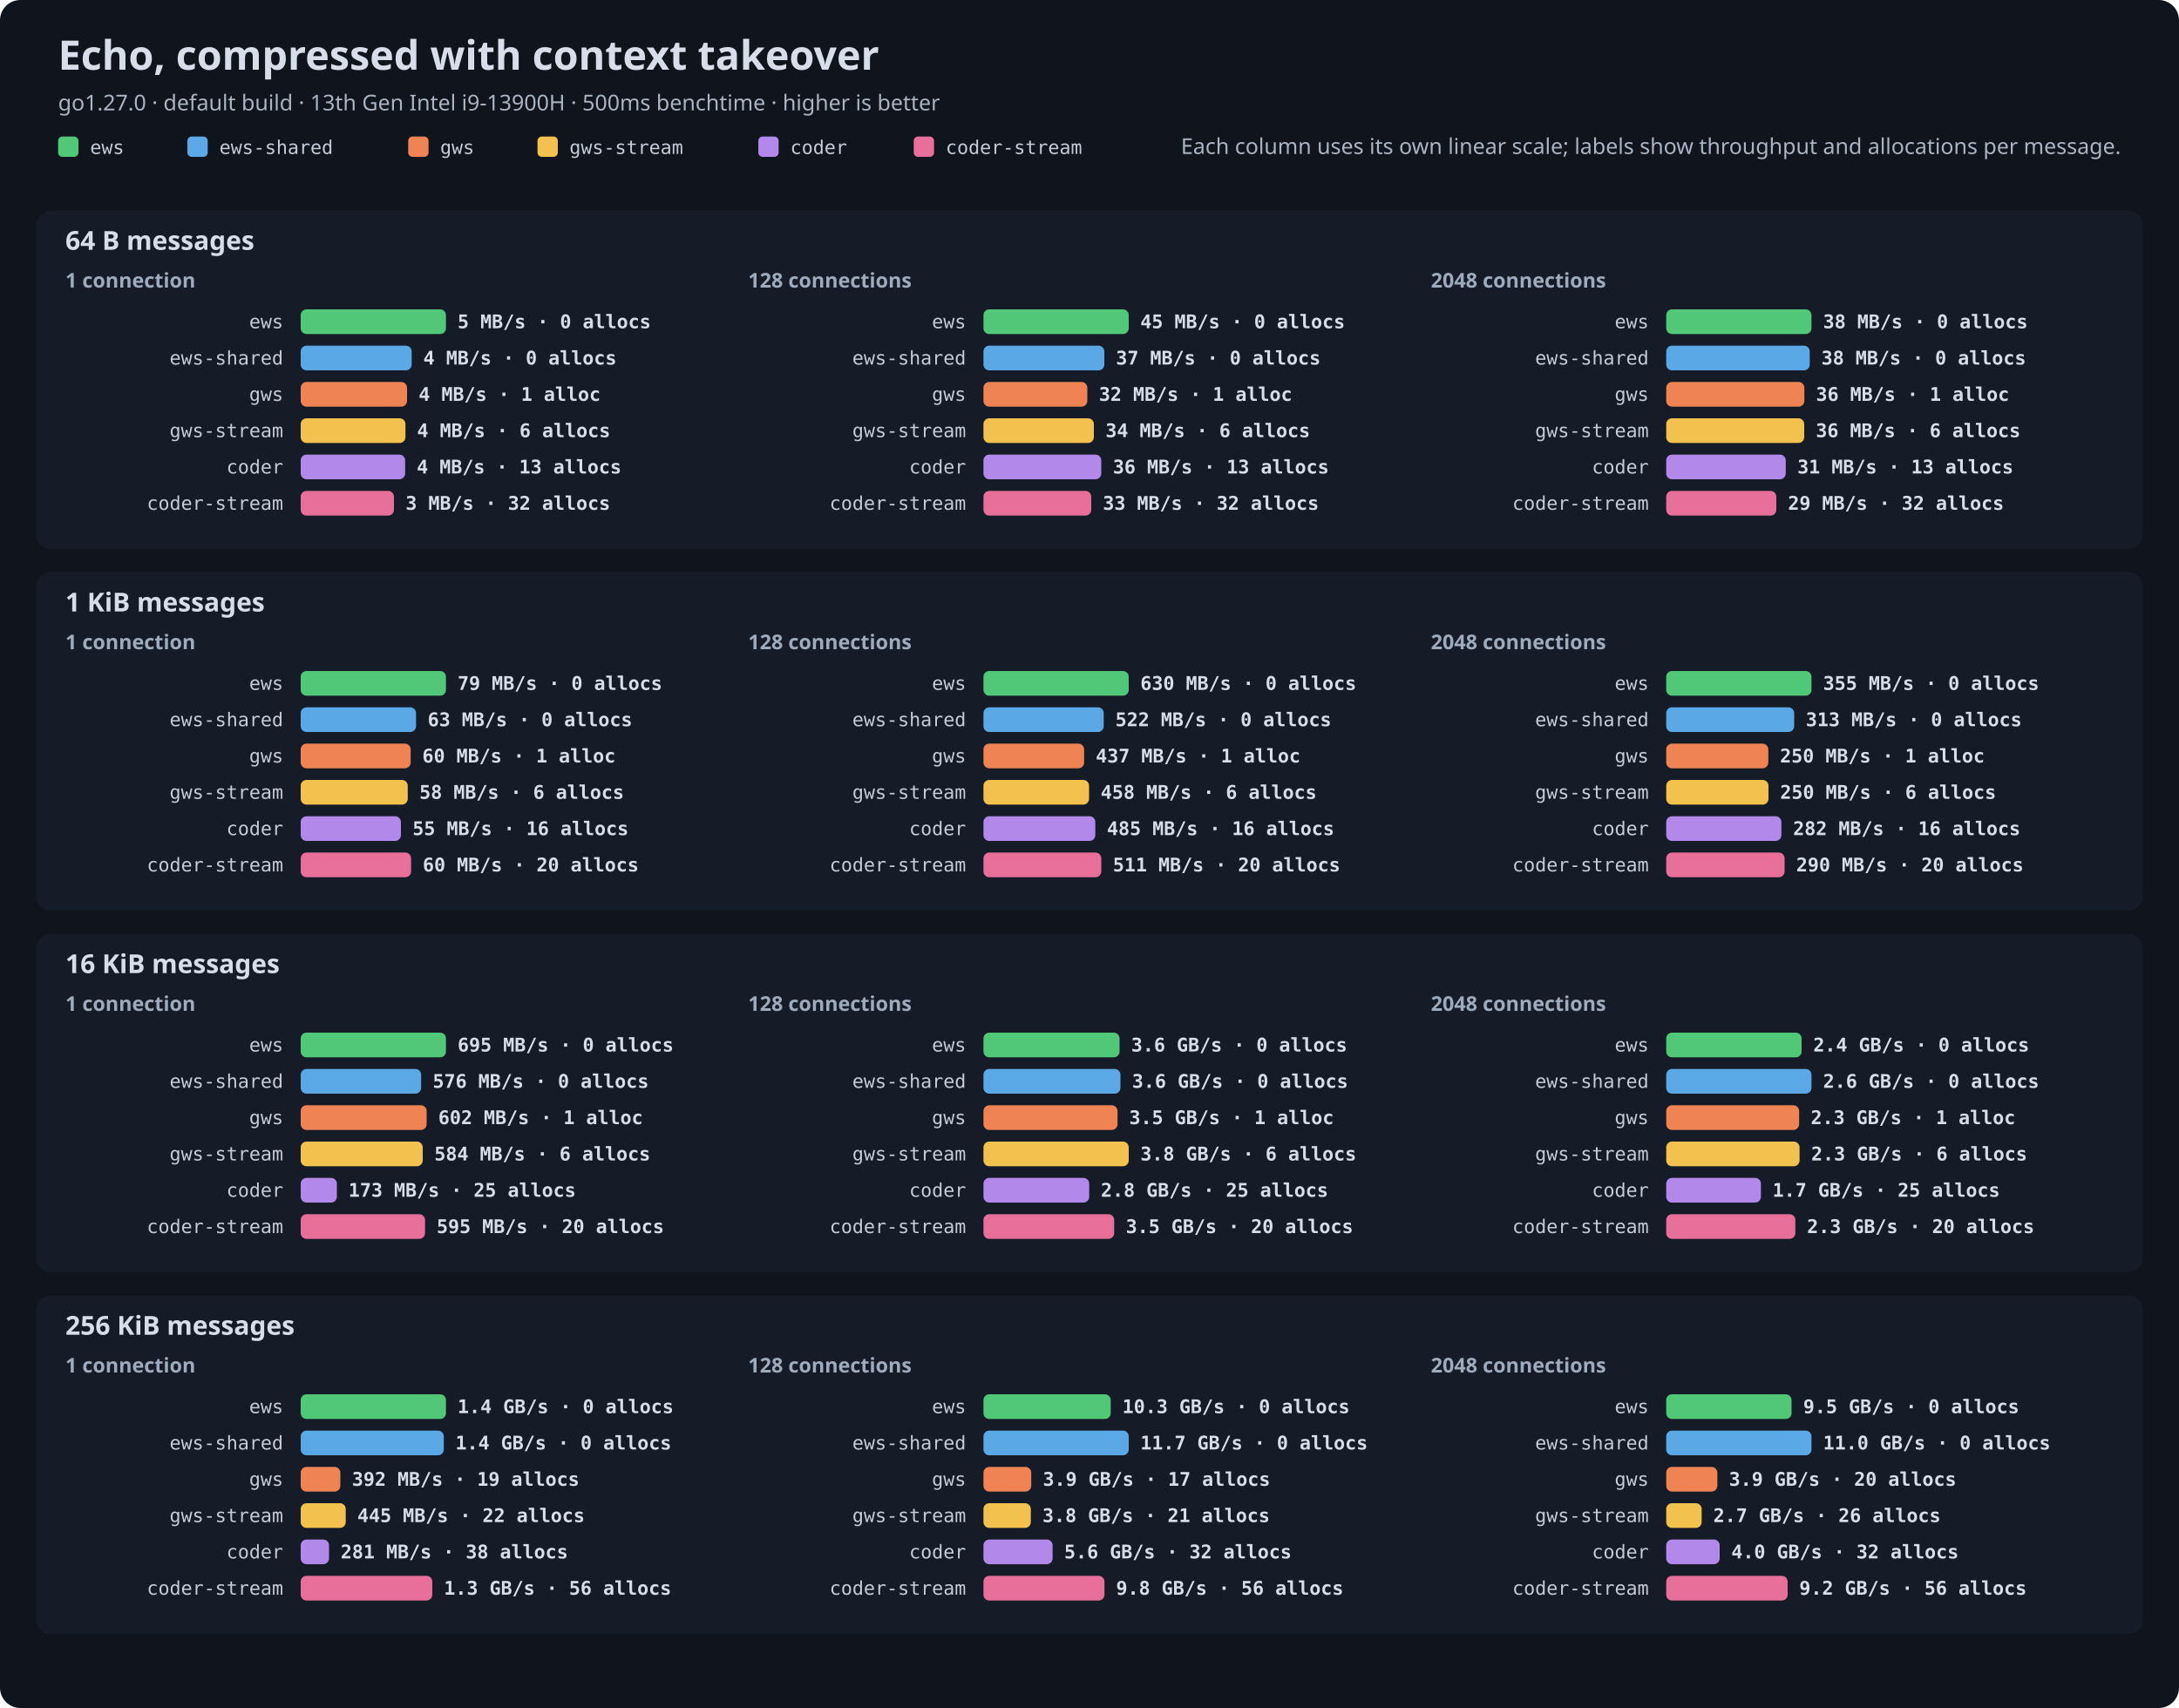
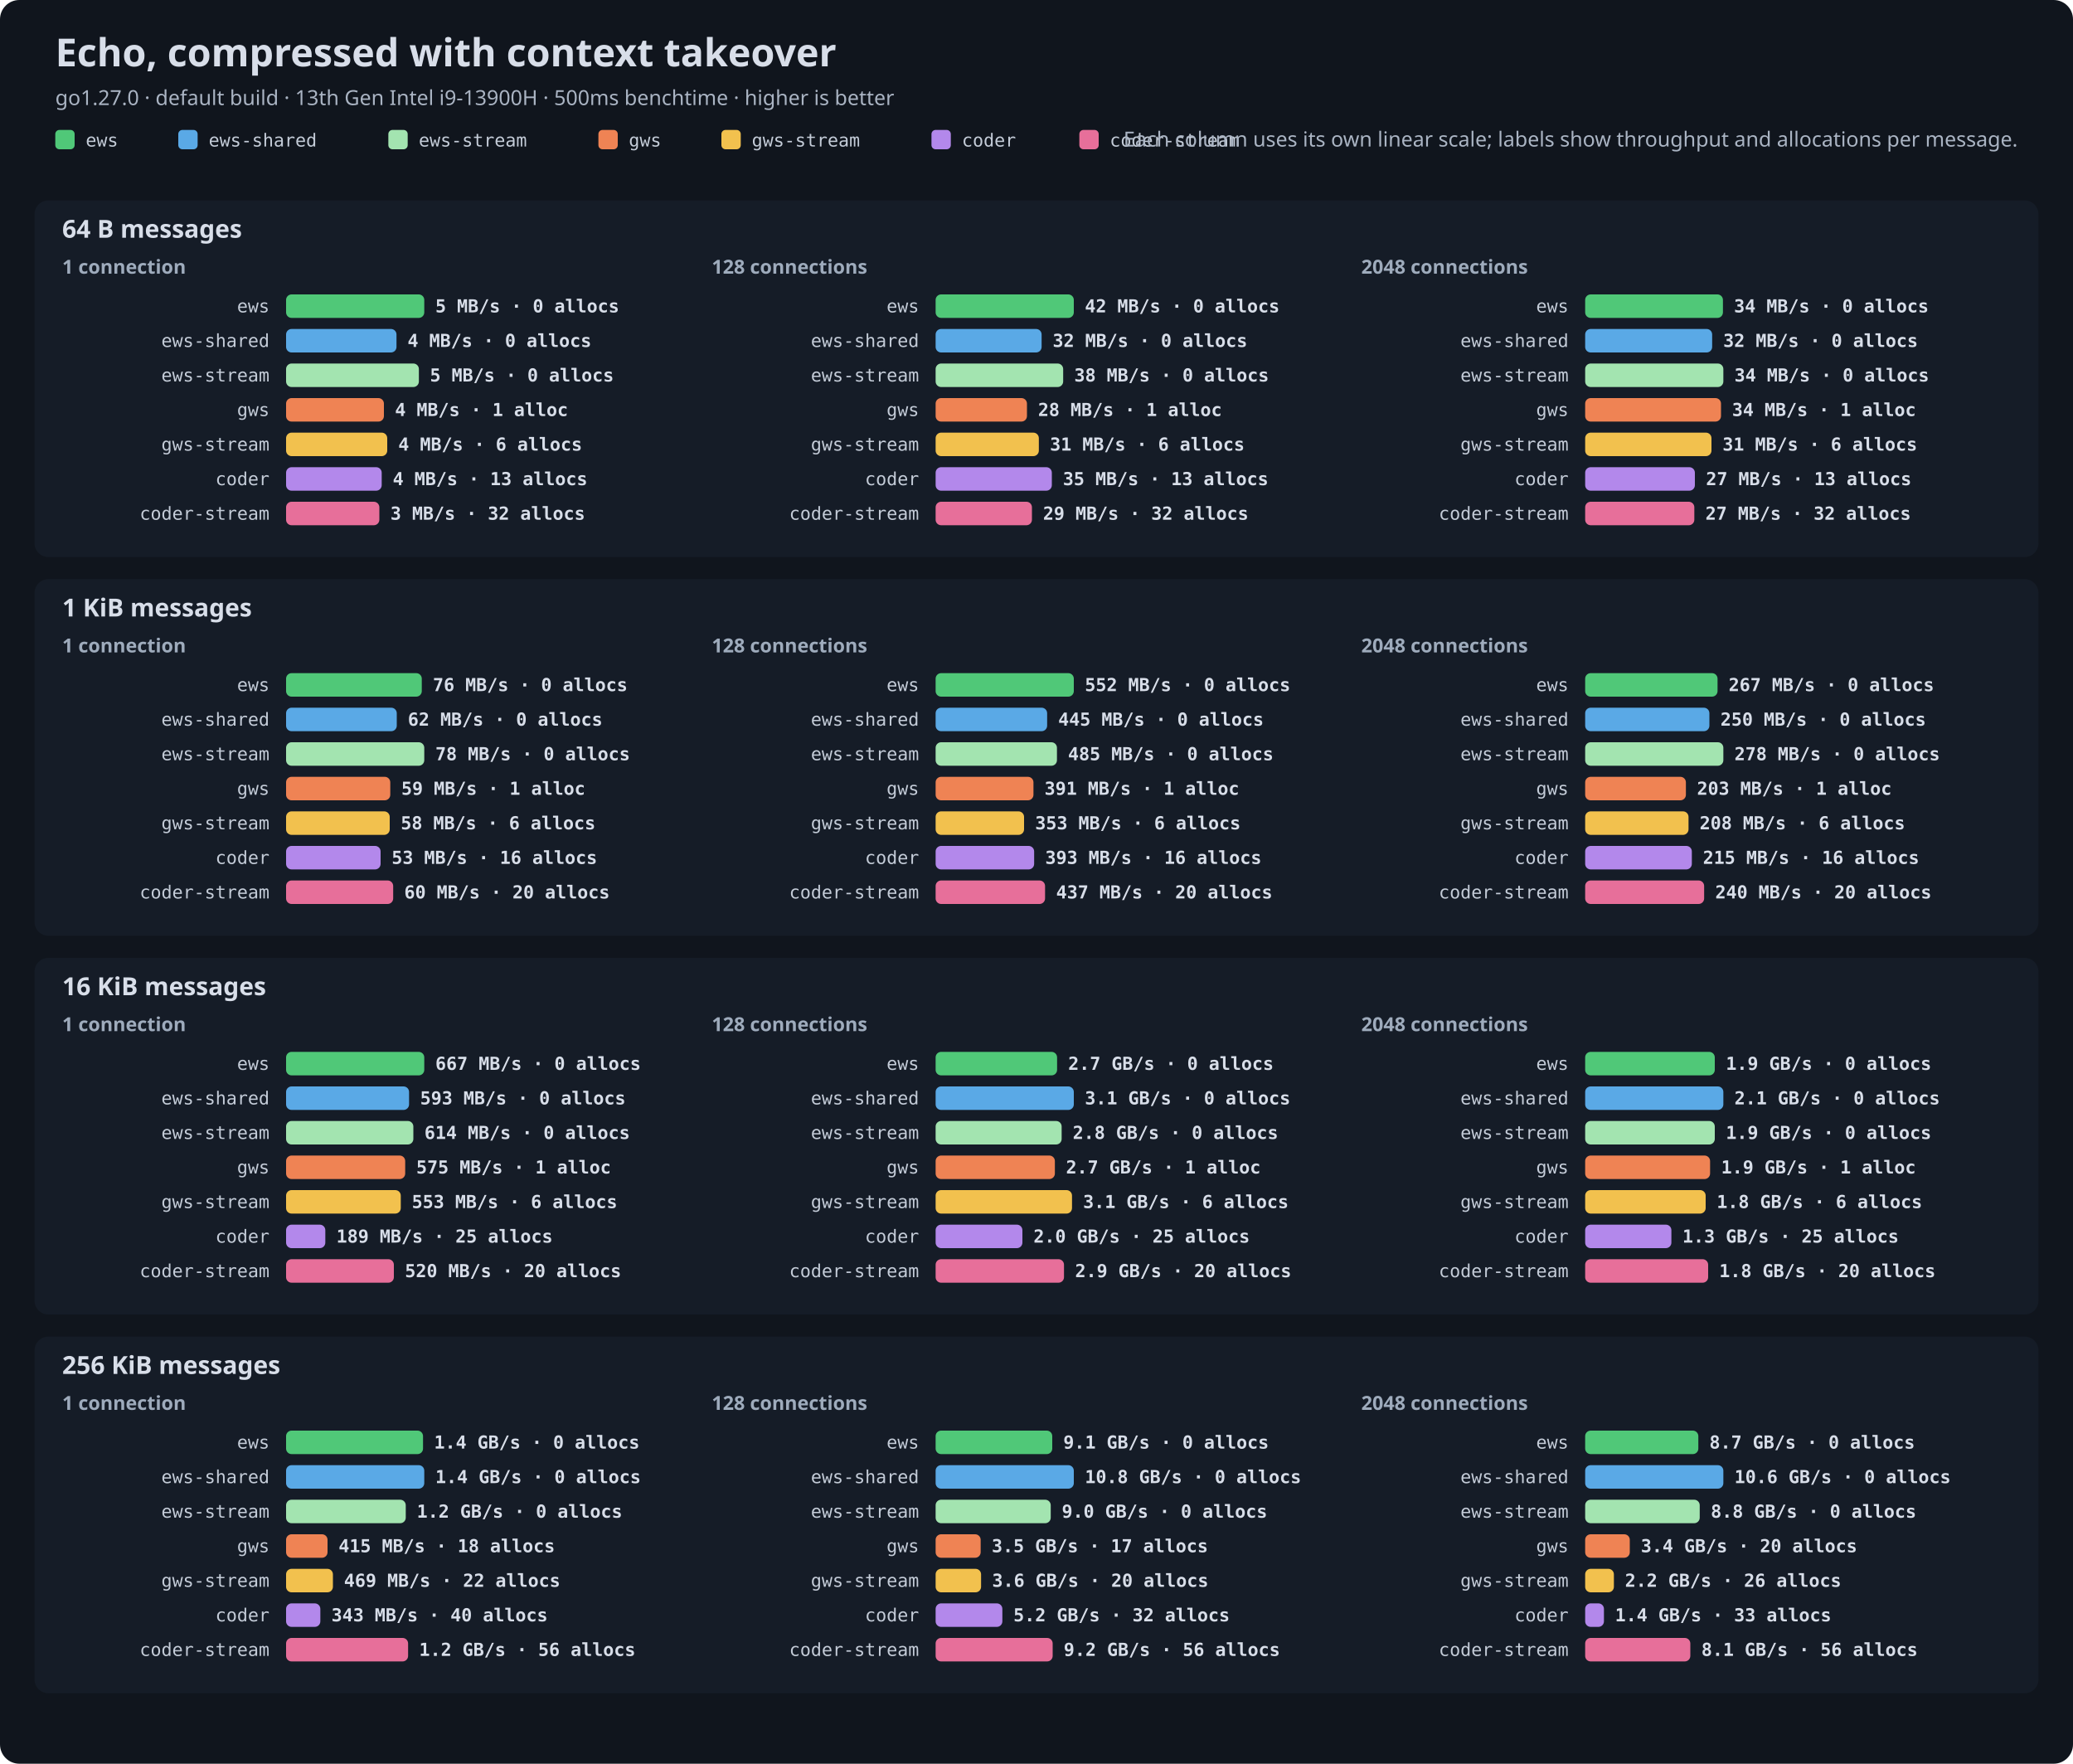
- <svg xmlns="http://www.w3.org/2000/svg" width="1500" height="1176" viewBox="0 0 1500 1176" role="img" aria-labelledby="title desc">
+ <svg xmlns="http://www.w3.org/2000/svg" width="1500" height="1276" viewBox="0 0 1500 1276" role="img" aria-labelledby="title desc">
  <style>text{font-family:ui-monospace,SFMono-Regular,Menlo,Consolas,monospace;fill:#d8dee9}.title{font-family:ui-sans-serif,system-ui,sans-serif;font-size:28px;font-weight:700}.subtitle{font-family:ui-sans-serif,system-ui,sans-serif;font-size:15px;fill:#aab4c3}.group{font-family:ui-sans-serif,system-ui,sans-serif;font-size:18px;font-weight:650}.contract{font-family:ui-sans-serif,system-ui,sans-serif;font-size:14px;font-weight:650;fill:#9eabbc}.series{font-size:13px;fill:#c4ccd8}.value{font-size:13px;font-weight:650}.panel{fill:#151c27}</style>
-   <rect width="1500" height="1176" rx="14" fill="#10151d" />
+   <rect width="1500" height="1276" rx="14" fill="#10151d" />
  <text class="title" x="40" y="48">Echo, compressed with context takeover</text>
  <text class="subtitle" x="40" y="76">go1.27.0 · default build · 13th Gen Intel i9-13900H · 500ms benchtime · higher is better</text>
  <rect x="40" y="94" width="14" height="14" rx="3" fill="#50c878" />
  <text class="series" x="62" y="106">ews</text>
  <rect x="129" y="94" width="14" height="14" rx="3" fill="#5aa9e6" />
  <text class="series" x="151" y="106">ews-shared</text>
-   <rect x="281" y="94" width="14" height="14" rx="3" fill="#ef8354" />
-   <text class="series" x="303" y="106">gws</text>
-   <rect x="370" y="94" width="14" height="14" rx="3" fill="#f2c14e" />
-   <text class="series" x="392" y="106">gws-stream</text>
-   <rect x="522" y="94" width="14" height="14" rx="3" fill="#b388eb" />
-   <text class="series" x="544" y="106">coder</text>
-   <rect x="629" y="94" width="14" height="14" rx="3" fill="#e76f9a" />
-   <text class="series" x="651" y="106">coder-stream</text>
+   <rect x="281" y="94" width="14" height="14" rx="3" fill="#a3e4b0" />
+   <text class="series" x="303" y="106">ews-stream</text>
+   <rect x="433" y="94" width="14" height="14" rx="3" fill="#ef8354" />
+   <text class="series" x="455" y="106">gws</text>
+   <rect x="522" y="94" width="14" height="14" rx="3" fill="#f2c14e" />
+   <text class="series" x="544" y="106">gws-stream</text>
+   <rect x="674" y="94" width="14" height="14" rx="3" fill="#b388eb" />
+   <text class="series" x="696" y="106">coder</text>
+   <rect x="781" y="94" width="14" height="14" rx="3" fill="#e76f9a" />
+   <text class="series" x="803" y="106">coder-stream</text>
  <text class="subtitle" x="1460" y="106" text-anchor="end">Each column uses its own linear scale; labels show throughput and allocations per message.</text>
  <g transform="translate(0,145)">
-     <rect class="panel" x="25" y="0" width="1450" height="233" rx="10" />
+     <rect class="panel" x="25" y="0" width="1450" height="258" rx="10" />
    <text class="group" x="45" y="27">64 B messages</text>
    <text class="contract" x="45" y="53">1 connection</text>
    <text class="series" x="195" y="81" text-anchor="end">ews</text>
    <rect x="207" y="68" width="100.0" height="17" rx="4" fill="#50c878" />
    <text class="value" x="315.0" y="81">5 MB/s · 0 allocs</text>
    <text class="series" x="195" y="106" text-anchor="end">ews-shared</text>
-     <rect x="207" y="93" width="76.4" height="17" rx="4" fill="#5aa9e6" />
-     <text class="value" x="291.4" y="106">4 MB/s · 0 allocs</text>
-     <text class="series" x="195" y="131" text-anchor="end">gws</text>
-     <rect x="207" y="118" width="73.2" height="17" rx="4" fill="#ef8354" />
-     <text class="value" x="288.2" y="131">4 MB/s · 1 alloc</text>
-     <text class="series" x="195" y="156" text-anchor="end">gws-stream</text>
-     <rect x="207" y="143" width="72.1" height="17" rx="4" fill="#f2c14e" />
-     <text class="value" x="287.1" y="156">4 MB/s · 6 allocs</text>
-     <text class="series" x="195" y="181" text-anchor="end">coder</text>
-     <rect x="207" y="168" width="71.9" height="17" rx="4" fill="#b388eb" />
-     <text class="value" x="286.9" y="181">4 MB/s · 13 allocs</text>
-     <text class="series" x="195" y="206" text-anchor="end">coder-stream</text>
-     <rect x="207" y="193" width="64.2" height="17" rx="4" fill="#e76f9a" />
-     <text class="value" x="279.2" y="206">3 MB/s · 32 allocs</text>
+     <rect x="207" y="93" width="79.9" height="17" rx="4" fill="#5aa9e6" />
+     <text class="value" x="294.9" y="106">4 MB/s · 0 allocs</text>
+     <text class="series" x="195" y="131" text-anchor="end">ews-stream</text>
+     <rect x="207" y="118" width="96.1" height="17" rx="4" fill="#a3e4b0" />
+     <text class="value" x="311.1" y="131">5 MB/s · 0 allocs</text>
+     <text class="series" x="195" y="156" text-anchor="end">gws</text>
+     <rect x="207" y="143" width="70.8" height="17" rx="4" fill="#ef8354" />
+     <text class="value" x="285.8" y="156">4 MB/s · 1 alloc</text>
+     <text class="series" x="195" y="181" text-anchor="end">gws-stream</text>
+     <rect x="207" y="168" width="73.2" height="17" rx="4" fill="#f2c14e" />
+     <text class="value" x="288.2" y="181">4 MB/s · 6 allocs</text>
+     <text class="series" x="195" y="206" text-anchor="end">coder</text>
+     <rect x="207" y="193" width="69.2" height="17" rx="4" fill="#b388eb" />
+     <text class="value" x="284.2" y="206">4 MB/s · 13 allocs</text>
+     <text class="series" x="195" y="231" text-anchor="end">coder-stream</text>
+     <rect x="207" y="218" width="67.5" height="17" rx="4" fill="#e76f9a" />
+     <text class="value" x="282.5" y="231">3 MB/s · 32 allocs</text>
    <text class="contract" x="515" y="53">128 connections</text>
    <text class="series" x="665" y="81" text-anchor="end">ews</text>
    <rect x="677" y="68" width="100.0" height="17" rx="4" fill="#50c878" />
-     <text class="value" x="785.0" y="81">45 MB/s · 0 allocs</text>
+     <text class="value" x="785.0" y="81">42 MB/s · 0 allocs</text>
    <text class="series" x="665" y="106" text-anchor="end">ews-shared</text>
-     <rect x="677" y="93" width="83.2" height="17" rx="4" fill="#5aa9e6" />
-     <text class="value" x="768.2" y="106">37 MB/s · 0 allocs</text>
-     <text class="series" x="665" y="131" text-anchor="end">gws</text>
-     <rect x="677" y="118" width="71.5" height="17" rx="4" fill="#ef8354" />
-     <text class="value" x="756.5" y="131">32 MB/s · 1 alloc</text>
-     <text class="series" x="665" y="156" text-anchor="end">gws-stream</text>
-     <rect x="677" y="143" width="76.0" height="17" rx="4" fill="#f2c14e" />
-     <text class="value" x="761.0" y="156">34 MB/s · 6 allocs</text>
-     <text class="series" x="665" y="181" text-anchor="end">coder</text>
-     <rect x="677" y="168" width="81.1" height="17" rx="4" fill="#b388eb" />
-     <text class="value" x="766.1" y="181">36 MB/s · 13 allocs</text>
-     <text class="series" x="665" y="206" text-anchor="end">coder-stream</text>
-     <rect x="677" y="193" width="74.2" height="17" rx="4" fill="#e76f9a" />
-     <text class="value" x="759.2" y="206">33 MB/s · 32 allocs</text>
+     <rect x="677" y="93" width="76.7" height="17" rx="4" fill="#5aa9e6" />
+     <text class="value" x="761.7" y="106">32 MB/s · 0 allocs</text>
+     <text class="series" x="665" y="131" text-anchor="end">ews-stream</text>
+     <rect x="677" y="118" width="92.3" height="17" rx="4" fill="#a3e4b0" />
+     <text class="value" x="777.3" y="131">38 MB/s · 0 allocs</text>
+     <text class="series" x="665" y="156" text-anchor="end">gws</text>
+     <rect x="677" y="143" width="66.1" height="17" rx="4" fill="#ef8354" />
+     <text class="value" x="751.1" y="156">28 MB/s · 1 alloc</text>
+     <text class="series" x="665" y="181" text-anchor="end">gws-stream</text>
+     <rect x="677" y="168" width="74.7" height="17" rx="4" fill="#f2c14e" />
+     <text class="value" x="759.7" y="181">31 MB/s · 6 allocs</text>
+     <text class="series" x="665" y="206" text-anchor="end">coder</text>
+     <rect x="677" y="193" width="84.1" height="17" rx="4" fill="#b388eb" />
+     <text class="value" x="769.1" y="206">35 MB/s · 13 allocs</text>
+     <text class="series" x="665" y="231" text-anchor="end">coder-stream</text>
+     <rect x="677" y="218" width="69.7" height="17" rx="4" fill="#e76f9a" />
+     <text class="value" x="754.7" y="231">29 MB/s · 32 allocs</text>
    <text class="contract" x="985" y="53">2048 connections</text>
    <text class="series" x="1135" y="81" text-anchor="end">ews</text>
-     <rect x="1147" y="68" width="100.0" height="17" rx="4" fill="#50c878" />
-     <text class="value" x="1255.0" y="81">38 MB/s · 0 allocs</text>
+     <rect x="1147" y="68" width="99.7" height="17" rx="4" fill="#50c878" />
+     <text class="value" x="1254.7" y="81">34 MB/s · 0 allocs</text>
    <text class="series" x="1135" y="106" text-anchor="end">ews-shared</text>
-     <rect x="1147" y="93" width="98.8" height="17" rx="4" fill="#5aa9e6" />
-     <text class="value" x="1253.8" y="106">38 MB/s · 0 allocs</text>
-     <text class="series" x="1135" y="131" text-anchor="end">gws</text>
-     <rect x="1147" y="118" width="95.1" height="17" rx="4" fill="#ef8354" />
-     <text class="value" x="1250.1" y="131">36 MB/s · 1 alloc</text>
-     <text class="series" x="1135" y="156" text-anchor="end">gws-stream</text>
-     <rect x="1147" y="143" width="95.0" height="17" rx="4" fill="#f2c14e" />
-     <text class="value" x="1250.0" y="156">36 MB/s · 6 allocs</text>
-     <text class="series" x="1135" y="181" text-anchor="end">coder</text>
-     <rect x="1147" y="168" width="82.3" height="17" rx="4" fill="#b388eb" />
-     <text class="value" x="1237.3" y="181">31 MB/s · 13 allocs</text>
-     <text class="series" x="1135" y="206" text-anchor="end">coder-stream</text>
-     <rect x="1147" y="193" width="75.8" height="17" rx="4" fill="#e76f9a" />
-     <text class="value" x="1230.8" y="206">29 MB/s · 32 allocs</text>
+     <rect x="1147" y="93" width="91.9" height="17" rx="4" fill="#5aa9e6" />
+     <text class="value" x="1246.9" y="106">32 MB/s · 0 allocs</text>
+     <text class="series" x="1135" y="131" text-anchor="end">ews-stream</text>
+     <rect x="1147" y="118" width="100.0" height="17" rx="4" fill="#a3e4b0" />
+     <text class="value" x="1255.0" y="131">34 MB/s · 0 allocs</text>
+     <text class="series" x="1135" y="156" text-anchor="end">gws</text>
+     <rect x="1147" y="143" width="98.3" height="17" rx="4" fill="#ef8354" />
+     <text class="value" x="1253.3" y="156">34 MB/s · 1 alloc</text>
+     <text class="series" x="1135" y="181" text-anchor="end">gws-stream</text>
+     <rect x="1147" y="168" width="91.4" height="17" rx="4" fill="#f2c14e" />
+     <text class="value" x="1246.4" y="181">31 MB/s · 6 allocs</text>
+     <text class="series" x="1135" y="206" text-anchor="end">coder</text>
+     <rect x="1147" y="193" width="79.4" height="17" rx="4" fill="#b388eb" />
+     <text class="value" x="1234.4" y="206">27 MB/s · 13 allocs</text>
+     <text class="series" x="1135" y="231" text-anchor="end">coder-stream</text>
+     <rect x="1147" y="218" width="79.0" height="17" rx="4" fill="#e76f9a" />
+     <text class="value" x="1234.0" y="231">27 MB/s · 32 allocs</text>
  </g>
-   <g transform="translate(0,394)">
-     <rect class="panel" x="25" y="0" width="1450" height="233" rx="10" />
+   <g transform="translate(0,419)">
+     <rect class="panel" x="25" y="0" width="1450" height="258" rx="10" />
    <text class="group" x="45" y="27">1 KiB messages</text>
    <text class="contract" x="45" y="53">1 connection</text>
    <text class="series" x="195" y="81" text-anchor="end">ews</text>
-     <rect x="207" y="68" width="100.0" height="17" rx="4" fill="#50c878" />
-     <text class="value" x="315.0" y="81">79 MB/s · 0 allocs</text>
+     <rect x="207" y="68" width="98.2" height="17" rx="4" fill="#50c878" />
+     <text class="value" x="313.2" y="81">76 MB/s · 0 allocs</text>
    <text class="series" x="195" y="106" text-anchor="end">ews-shared</text>
-     <rect x="207" y="93" width="79.4" height="17" rx="4" fill="#5aa9e6" />
-     <text class="value" x="294.4" y="106">63 MB/s · 0 allocs</text>
-     <text class="series" x="195" y="131" text-anchor="end">gws</text>
-     <rect x="207" y="118" width="75.7" height="17" rx="4" fill="#ef8354" />
-     <text class="value" x="290.7" y="131">60 MB/s · 1 alloc</text>
-     <text class="series" x="195" y="156" text-anchor="end">gws-stream</text>
-     <rect x="207" y="143" width="73.7" height="17" rx="4" fill="#f2c14e" />
-     <text class="value" x="288.7" y="156">58 MB/s · 6 allocs</text>
-     <text class="series" x="195" y="181" text-anchor="end">coder</text>
-     <rect x="207" y="168" width="69.0" height="17" rx="4" fill="#b388eb" />
-     <text class="value" x="284.0" y="181">55 MB/s · 16 allocs</text>
-     <text class="series" x="195" y="206" text-anchor="end">coder-stream</text>
-     <rect x="207" y="193" width="76.0" height="17" rx="4" fill="#e76f9a" />
-     <text class="value" x="291.0" y="206">60 MB/s · 20 allocs</text>
+     <rect x="207" y="93" width="80.1" height="17" rx="4" fill="#5aa9e6" />
+     <text class="value" x="295.1" y="106">62 MB/s · 0 allocs</text>
+     <text class="series" x="195" y="131" text-anchor="end">ews-stream</text>
+     <rect x="207" y="118" width="100.0" height="17" rx="4" fill="#a3e4b0" />
+     <text class="value" x="315.0" y="131">78 MB/s · 0 allocs</text>
+     <text class="series" x="195" y="156" text-anchor="end">gws</text>
+     <rect x="207" y="143" width="75.4" height="17" rx="4" fill="#ef8354" />
+     <text class="value" x="290.4" y="156">59 MB/s · 1 alloc</text>
+     <text class="series" x="195" y="181" text-anchor="end">gws-stream</text>
+     <rect x="207" y="168" width="75.0" height="17" rx="4" fill="#f2c14e" />
+     <text class="value" x="290.0" y="181">58 MB/s · 6 allocs</text>
+     <text class="series" x="195" y="206" text-anchor="end">coder</text>
+     <rect x="207" y="193" width="68.4" height="17" rx="4" fill="#b388eb" />
+     <text class="value" x="283.4" y="206">53 MB/s · 16 allocs</text>
+     <text class="series" x="195" y="231" text-anchor="end">coder-stream</text>
+     <rect x="207" y="218" width="77.5" height="17" rx="4" fill="#e76f9a" />
+     <text class="value" x="292.5" y="231">60 MB/s · 20 allocs</text>
    <text class="contract" x="515" y="53">128 connections</text>
    <text class="series" x="665" y="81" text-anchor="end">ews</text>
    <rect x="677" y="68" width="100.0" height="17" rx="4" fill="#50c878" />
-     <text class="value" x="785.0" y="81">630 MB/s · 0 allocs</text>
+     <text class="value" x="785.0" y="81">552 MB/s · 0 allocs</text>
    <text class="series" x="665" y="106" text-anchor="end">ews-shared</text>
-     <rect x="677" y="93" width="82.8" height="17" rx="4" fill="#5aa9e6" />
-     <text class="value" x="767.8" y="106">522 MB/s · 0 allocs</text>
-     <text class="series" x="665" y="131" text-anchor="end">gws</text>
-     <rect x="677" y="118" width="69.3" height="17" rx="4" fill="#ef8354" />
-     <text class="value" x="754.3" y="131">437 MB/s · 1 alloc</text>
-     <text class="series" x="665" y="156" text-anchor="end">gws-stream</text>
-     <rect x="677" y="143" width="72.7" height="17" rx="4" fill="#f2c14e" />
-     <text class="value" x="757.7" y="156">458 MB/s · 6 allocs</text>
-     <text class="series" x="665" y="181" text-anchor="end">coder</text>
-     <rect x="677" y="168" width="77.0" height="17" rx="4" fill="#b388eb" />
-     <text class="value" x="762.0" y="181">485 MB/s · 16 allocs</text>
-     <text class="series" x="665" y="206" text-anchor="end">coder-stream</text>
-     <rect x="677" y="193" width="81.1" height="17" rx="4" fill="#e76f9a" />
-     <text class="value" x="766.1" y="206">511 MB/s · 20 allocs</text>
+     <rect x="677" y="93" width="80.7" height="17" rx="4" fill="#5aa9e6" />
+     <text class="value" x="765.7" y="106">445 MB/s · 0 allocs</text>
+     <text class="series" x="665" y="131" text-anchor="end">ews-stream</text>
+     <rect x="677" y="118" width="87.8" height="17" rx="4" fill="#a3e4b0" />
+     <text class="value" x="772.8" y="131">485 MB/s · 0 allocs</text>
+     <text class="series" x="665" y="156" text-anchor="end">gws</text>
+     <rect x="677" y="143" width="70.8" height="17" rx="4" fill="#ef8354" />
+     <text class="value" x="755.8" y="156">391 MB/s · 1 alloc</text>
+     <text class="series" x="665" y="181" text-anchor="end">gws-stream</text>
+     <rect x="677" y="168" width="64.0" height="17" rx="4" fill="#f2c14e" />
+     <text class="value" x="749.0" y="181">353 MB/s · 6 allocs</text>
+     <text class="series" x="665" y="206" text-anchor="end">coder</text>
+     <rect x="677" y="193" width="71.3" height="17" rx="4" fill="#b388eb" />
+     <text class="value" x="756.3" y="206">393 MB/s · 16 allocs</text>
+     <text class="series" x="665" y="231" text-anchor="end">coder-stream</text>
+     <rect x="677" y="218" width="79.2" height="17" rx="4" fill="#e76f9a" />
+     <text class="value" x="764.2" y="231">437 MB/s · 20 allocs</text>
    <text class="contract" x="985" y="53">2048 connections</text>
    <text class="series" x="1135" y="81" text-anchor="end">ews</text>
-     <rect x="1147" y="68" width="100.0" height="17" rx="4" fill="#50c878" />
-     <text class="value" x="1255.0" y="81">355 MB/s · 0 allocs</text>
+     <rect x="1147" y="68" width="95.8" height="17" rx="4" fill="#50c878" />
+     <text class="value" x="1250.8" y="81">267 MB/s · 0 allocs</text>
    <text class="series" x="1135" y="106" text-anchor="end">ews-shared</text>
-     <rect x="1147" y="93" width="88.1" height="17" rx="4" fill="#5aa9e6" />
-     <text class="value" x="1243.1" y="106">313 MB/s · 0 allocs</text>
-     <text class="series" x="1135" y="131" text-anchor="end">gws</text>
-     <rect x="1147" y="118" width="70.3" height="17" rx="4" fill="#ef8354" />
-     <text class="value" x="1225.3" y="131">250 MB/s · 1 alloc</text>
-     <text class="series" x="1135" y="156" text-anchor="end">gws-stream</text>
-     <rect x="1147" y="143" width="70.4" height="17" rx="4" fill="#f2c14e" />
-     <text class="value" x="1225.4" y="156">250 MB/s · 6 allocs</text>
-     <text class="series" x="1135" y="181" text-anchor="end">coder</text>
-     <rect x="1147" y="168" width="79.3" height="17" rx="4" fill="#b388eb" />
-     <text class="value" x="1234.3" y="181">282 MB/s · 16 allocs</text>
-     <text class="series" x="1135" y="206" text-anchor="end">coder-stream</text>
-     <rect x="1147" y="193" width="81.5" height="17" rx="4" fill="#e76f9a" />
-     <text class="value" x="1236.5" y="206">290 MB/s · 20 allocs</text>
+     <rect x="1147" y="93" width="89.9" height="17" rx="4" fill="#5aa9e6" />
+     <text class="value" x="1244.9" y="106">250 MB/s · 0 allocs</text>
+     <text class="series" x="1135" y="131" text-anchor="end">ews-stream</text>
+     <rect x="1147" y="118" width="100.0" height="17" rx="4" fill="#a3e4b0" />
+     <text class="value" x="1255.0" y="131">278 MB/s · 0 allocs</text>
+     <text class="series" x="1135" y="156" text-anchor="end">gws</text>
+     <rect x="1147" y="143" width="72.9" height="17" rx="4" fill="#ef8354" />
+     <text class="value" x="1227.9" y="156">203 MB/s · 1 alloc</text>
+     <text class="series" x="1135" y="181" text-anchor="end">gws-stream</text>
+     <rect x="1147" y="168" width="74.8" height="17" rx="4" fill="#f2c14e" />
+     <text class="value" x="1229.8" y="181">208 MB/s · 6 allocs</text>
+     <text class="series" x="1135" y="206" text-anchor="end">coder</text>
+     <rect x="1147" y="193" width="77.2" height="17" rx="4" fill="#b388eb" />
+     <text class="value" x="1232.2" y="206">215 MB/s · 16 allocs</text>
+     <text class="series" x="1135" y="231" text-anchor="end">coder-stream</text>
+     <rect x="1147" y="218" width="86.1" height="17" rx="4" fill="#e76f9a" />
+     <text class="value" x="1241.1" y="231">240 MB/s · 20 allocs</text>
  </g>
-   <g transform="translate(0,643)">
-     <rect class="panel" x="25" y="0" width="1450" height="233" rx="10" />
+   <g transform="translate(0,693)">
+     <rect class="panel" x="25" y="0" width="1450" height="258" rx="10" />
    <text class="group" x="45" y="27">16 KiB messages</text>
    <text class="contract" x="45" y="53">1 connection</text>
    <text class="series" x="195" y="81" text-anchor="end">ews</text>
    <rect x="207" y="68" width="100.0" height="17" rx="4" fill="#50c878" />
-     <text class="value" x="315.0" y="81">695 MB/s · 0 allocs</text>
+     <text class="value" x="315.0" y="81">667 MB/s · 0 allocs</text>
    <text class="series" x="195" y="106" text-anchor="end">ews-shared</text>
-     <rect x="207" y="93" width="82.9" height="17" rx="4" fill="#5aa9e6" />
-     <text class="value" x="297.9" y="106">576 MB/s · 0 allocs</text>
-     <text class="series" x="195" y="131" text-anchor="end">gws</text>
-     <rect x="207" y="118" width="86.7" height="17" rx="4" fill="#ef8354" />
-     <text class="value" x="301.7" y="131">602 MB/s · 1 alloc</text>
-     <text class="series" x="195" y="156" text-anchor="end">gws-stream</text>
-     <rect x="207" y="143" width="84.0" height="17" rx="4" fill="#f2c14e" />
-     <text class="value" x="299.0" y="156">584 MB/s · 6 allocs</text>
-     <text class="series" x="195" y="181" text-anchor="end">coder</text>
-     <rect x="207" y="168" width="24.9" height="17" rx="4" fill="#b388eb" />
-     <text class="value" x="239.9" y="181">173 MB/s · 25 allocs</text>
-     <text class="series" x="195" y="206" text-anchor="end">coder-stream</text>
-     <rect x="207" y="193" width="85.6" height="17" rx="4" fill="#e76f9a" />
-     <text class="value" x="300.6" y="206">595 MB/s · 20 allocs</text>
+     <rect x="207" y="93" width="89.0" height="17" rx="4" fill="#5aa9e6" />
+     <text class="value" x="304.0" y="106">593 MB/s · 0 allocs</text>
+     <text class="series" x="195" y="131" text-anchor="end">ews-stream</text>
+     <rect x="207" y="118" width="92.1" height="17" rx="4" fill="#a3e4b0" />
+     <text class="value" x="307.1" y="131">614 MB/s · 0 allocs</text>
+     <text class="series" x="195" y="156" text-anchor="end">gws</text>
+     <rect x="207" y="143" width="86.2" height="17" rx="4" fill="#ef8354" />
+     <text class="value" x="301.2" y="156">575 MB/s · 1 alloc</text>
+     <text class="series" x="195" y="181" text-anchor="end">gws-stream</text>
+     <rect x="207" y="168" width="83.0" height="17" rx="4" fill="#f2c14e" />
+     <text class="value" x="298.0" y="181">553 MB/s · 6 allocs</text>
+     <text class="series" x="195" y="206" text-anchor="end">coder</text>
+     <rect x="207" y="193" width="28.4" height="17" rx="4" fill="#b388eb" />
+     <text class="value" x="243.4" y="206">189 MB/s · 25 allocs</text>
+     <text class="series" x="195" y="231" text-anchor="end">coder-stream</text>
+     <rect x="207" y="218" width="78.0" height="17" rx="4" fill="#e76f9a" />
+     <text class="value" x="293.0" y="231">520 MB/s · 20 allocs</text>
    <text class="contract" x="515" y="53">128 connections</text>
    <text class="series" x="665" y="81" text-anchor="end">ews</text>
-     <rect x="677" y="68" width="93.7" height="17" rx="4" fill="#50c878" />
-     <text class="value" x="778.7" y="81">3.6 GB/s · 0 allocs</text>
+     <rect x="677" y="68" width="87.9" height="17" rx="4" fill="#50c878" />
+     <text class="value" x="772.9" y="81">2.7 GB/s · 0 allocs</text>
    <text class="series" x="665" y="106" text-anchor="end">ews-shared</text>
-     <rect x="677" y="93" width="94.3" height="17" rx="4" fill="#5aa9e6" />
-     <text class="value" x="779.3" y="106">3.6 GB/s · 0 allocs</text>
-     <text class="series" x="665" y="131" text-anchor="end">gws</text>
-     <rect x="677" y="118" width="92.3" height="17" rx="4" fill="#ef8354" />
-     <text class="value" x="777.3" y="131">3.5 GB/s · 1 alloc</text>
-     <text class="series" x="665" y="156" text-anchor="end">gws-stream</text>
-     <rect x="677" y="143" width="100.0" height="17" rx="4" fill="#f2c14e" />
-     <text class="value" x="785.0" y="156">3.8 GB/s · 6 allocs</text>
-     <text class="series" x="665" y="181" text-anchor="end">coder</text>
-     <rect x="677" y="168" width="72.8" height="17" rx="4" fill="#b388eb" />
-     <text class="value" x="757.8" y="181">2.8 GB/s · 25 allocs</text>
-     <text class="series" x="665" y="206" text-anchor="end">coder-stream</text>
-     <rect x="677" y="193" width="90.0" height="17" rx="4" fill="#e76f9a" />
-     <text class="value" x="775.0" y="206">3.5 GB/s · 20 allocs</text>
+     <rect x="677" y="93" width="100.0" height="17" rx="4" fill="#5aa9e6" />
+     <text class="value" x="785.0" y="106">3.1 GB/s · 0 allocs</text>
+     <text class="series" x="665" y="131" text-anchor="end">ews-stream</text>
+     <rect x="677" y="118" width="91.2" height="17" rx="4" fill="#a3e4b0" />
+     <text class="value" x="776.2" y="131">2.8 GB/s · 0 allocs</text>
+     <text class="series" x="665" y="156" text-anchor="end">gws</text>
+     <rect x="677" y="143" width="86.3" height="17" rx="4" fill="#ef8354" />
+     <text class="value" x="771.3" y="156">2.7 GB/s · 1 alloc</text>
+     <text class="series" x="665" y="181" text-anchor="end">gws-stream</text>
+     <rect x="677" y="168" width="98.7" height="17" rx="4" fill="#f2c14e" />
+     <text class="value" x="783.7" y="181">3.1 GB/s · 6 allocs</text>
+     <text class="series" x="665" y="206" text-anchor="end">coder</text>
+     <rect x="677" y="193" width="62.8" height="17" rx="4" fill="#b388eb" />
+     <text class="value" x="747.8" y="206">2.0 GB/s · 25 allocs</text>
+     <text class="series" x="665" y="231" text-anchor="end">coder-stream</text>
+     <rect x="677" y="218" width="92.9" height="17" rx="4" fill="#e76f9a" />
+     <text class="value" x="777.9" y="231">2.9 GB/s · 20 allocs</text>
    <text class="contract" x="985" y="53">2048 connections</text>
    <text class="series" x="1135" y="81" text-anchor="end">ews</text>
-     <rect x="1147" y="68" width="93.2" height="17" rx="4" fill="#50c878" />
-     <text class="value" x="1248.2" y="81">2.4 GB/s · 0 allocs</text>
+     <rect x="1147" y="68" width="93.8" height="17" rx="4" fill="#50c878" />
+     <text class="value" x="1248.8" y="81">1.9 GB/s · 0 allocs</text>
    <text class="series" x="1135" y="106" text-anchor="end">ews-shared</text>
    <rect x="1147" y="93" width="100.0" height="17" rx="4" fill="#5aa9e6" />
-     <text class="value" x="1255.0" y="106">2.6 GB/s · 0 allocs</text>
-     <text class="series" x="1135" y="131" text-anchor="end">gws</text>
-     <rect x="1147" y="118" width="91.5" height="17" rx="4" fill="#ef8354" />
-     <text class="value" x="1246.5" y="131">2.3 GB/s · 1 alloc</text>
-     <text class="series" x="1135" y="156" text-anchor="end">gws-stream</text>
-     <rect x="1147" y="143" width="91.8" height="17" rx="4" fill="#f2c14e" />
-     <text class="value" x="1246.8" y="156">2.3 GB/s · 6 allocs</text>
-     <text class="series" x="1135" y="181" text-anchor="end">coder</text>
-     <rect x="1147" y="168" width="65.2" height="17" rx="4" fill="#b388eb" />
-     <text class="value" x="1220.2" y="181">1.7 GB/s · 25 allocs</text>
-     <text class="series" x="1135" y="206" text-anchor="end">coder-stream</text>
-     <rect x="1147" y="193" width="88.9" height="17" rx="4" fill="#e76f9a" />
-     <text class="value" x="1243.9" y="206">2.3 GB/s · 20 allocs</text>
+     <text class="value" x="1255.0" y="106">2.1 GB/s · 0 allocs</text>
+     <text class="series" x="1135" y="131" text-anchor="end">ews-stream</text>
+     <rect x="1147" y="118" width="93.8" height="17" rx="4" fill="#a3e4b0" />
+     <text class="value" x="1248.8" y="131">1.9 GB/s · 0 allocs</text>
+     <text class="series" x="1135" y="156" text-anchor="end">gws</text>
+     <rect x="1147" y="143" width="90.4" height="17" rx="4" fill="#ef8354" />
+     <text class="value" x="1245.4" y="156">1.9 GB/s · 1 alloc</text>
+     <text class="series" x="1135" y="181" text-anchor="end">gws-stream</text>
+     <rect x="1147" y="168" width="87.2" height="17" rx="4" fill="#f2c14e" />
+     <text class="value" x="1242.2" y="181">1.8 GB/s · 6 allocs</text>
+     <text class="series" x="1135" y="206" text-anchor="end">coder</text>
+     <rect x="1147" y="193" width="62.4" height="17" rx="4" fill="#b388eb" />
+     <text class="value" x="1217.4" y="206">1.3 GB/s · 25 allocs</text>
+     <text class="series" x="1135" y="231" text-anchor="end">coder-stream</text>
+     <rect x="1147" y="218" width="89.0" height="17" rx="4" fill="#e76f9a" />
+     <text class="value" x="1244.0" y="231">1.8 GB/s · 20 allocs</text>
  </g>
-   <g transform="translate(0,892)">
-     <rect class="panel" x="25" y="0" width="1450" height="233" rx="10" />
+   <g transform="translate(0,967)">
+     <rect class="panel" x="25" y="0" width="1450" height="258" rx="10" />
    <text class="group" x="45" y="27">256 KiB messages</text>
    <text class="contract" x="45" y="53">1 connection</text>
    <text class="series" x="195" y="81" text-anchor="end">ews</text>
-     <rect x="207" y="68" width="100.0" height="17" rx="4" fill="#50c878" />
-     <text class="value" x="315.0" y="81">1.4 GB/s · 0 allocs</text>
+     <rect x="207" y="68" width="99.1" height="17" rx="4" fill="#50c878" />
+     <text class="value" x="314.1" y="81">1.4 GB/s · 0 allocs</text>
    <text class="series" x="195" y="106" text-anchor="end">ews-shared</text>
-     <rect x="207" y="93" width="98.5" height="17" rx="4" fill="#5aa9e6" />
-     <text class="value" x="313.5" y="106">1.4 GB/s · 0 allocs</text>
-     <text class="series" x="195" y="131" text-anchor="end">gws</text>
-     <rect x="207" y="118" width="27.3" height="17" rx="4" fill="#ef8354" />
-     <text class="value" x="242.3" y="131">392 MB/s · 19 allocs</text>
-     <text class="series" x="195" y="156" text-anchor="end">gws-stream</text>
-     <rect x="207" y="143" width="31.0" height="17" rx="4" fill="#f2c14e" />
-     <text class="value" x="246.0" y="156">445 MB/s · 22 allocs</text>
-     <text class="series" x="195" y="181" text-anchor="end">coder</text>
-     <rect x="207" y="168" width="19.5" height="17" rx="4" fill="#b388eb" />
-     <text class="value" x="234.5" y="181">281 MB/s · 38 allocs</text>
-     <text class="series" x="195" y="206" text-anchor="end">coder-stream</text>
-     <rect x="207" y="193" width="90.6" height="17" rx="4" fill="#e76f9a" />
-     <text class="value" x="305.6" y="206">1.3 GB/s · 56 allocs</text>
+     <rect x="207" y="93" width="100.0" height="17" rx="4" fill="#5aa9e6" />
+     <text class="value" x="315.0" y="106">1.4 GB/s · 0 allocs</text>
+     <text class="series" x="195" y="131" text-anchor="end">ews-stream</text>
+     <rect x="207" y="118" width="86.6" height="17" rx="4" fill="#a3e4b0" />
+     <text class="value" x="301.6" y="131">1.2 GB/s · 0 allocs</text>
+     <text class="series" x="195" y="156" text-anchor="end">gws</text>
+     <rect x="207" y="143" width="30.0" height="17" rx="4" fill="#ef8354" />
+     <text class="value" x="245.0" y="156">415 MB/s · 18 allocs</text>
+     <text class="series" x="195" y="181" text-anchor="end">gws-stream</text>
+     <rect x="207" y="168" width="33.9" height="17" rx="4" fill="#f2c14e" />
+     <text class="value" x="248.9" y="181">469 MB/s · 22 allocs</text>
+     <text class="series" x="195" y="206" text-anchor="end">coder</text>
+     <rect x="207" y="193" width="24.8" height="17" rx="4" fill="#b388eb" />
+     <text class="value" x="239.8" y="206">343 MB/s · 40 allocs</text>
+     <text class="series" x="195" y="231" text-anchor="end">coder-stream</text>
+     <rect x="207" y="218" width="88.3" height="17" rx="4" fill="#e76f9a" />
+     <text class="value" x="303.3" y="231">1.2 GB/s · 56 allocs</text>
    <text class="contract" x="515" y="53">128 connections</text>
    <text class="series" x="665" y="81" text-anchor="end">ews</text>
-     <rect x="677" y="68" width="87.6" height="17" rx="4" fill="#50c878" />
-     <text class="value" x="772.6" y="81">10.3 GB/s · 0 allocs</text>
+     <rect x="677" y="68" width="84.4" height="17" rx="4" fill="#50c878" />
+     <text class="value" x="769.4" y="81">9.1 GB/s · 0 allocs</text>
    <text class="series" x="665" y="106" text-anchor="end">ews-shared</text>
    <rect x="677" y="93" width="100.0" height="17" rx="4" fill="#5aa9e6" />
-     <text class="value" x="785.0" y="106">11.7 GB/s · 0 allocs</text>
-     <text class="series" x="665" y="131" text-anchor="end">gws</text>
-     <rect x="677" y="118" width="32.9" height="17" rx="4" fill="#ef8354" />
-     <text class="value" x="717.9" y="131">3.9 GB/s · 17 allocs</text>
-     <text class="series" x="665" y="156" text-anchor="end">gws-stream</text>
-     <rect x="677" y="143" width="32.6" height="17" rx="4" fill="#f2c14e" />
-     <text class="value" x="717.6" y="156">3.8 GB/s · 21 allocs</text>
-     <text class="series" x="665" y="181" text-anchor="end">coder</text>
-     <rect x="677" y="168" width="47.6" height="17" rx="4" fill="#b388eb" />
-     <text class="value" x="732.6" y="181">5.6 GB/s · 32 allocs</text>
-     <text class="series" x="665" y="206" text-anchor="end">coder-stream</text>
-     <rect x="677" y="193" width="83.3" height="17" rx="4" fill="#e76f9a" />
-     <text class="value" x="768.3" y="206">9.8 GB/s · 56 allocs</text>
+     <text class="value" x="785.0" y="106">10.8 GB/s · 0 allocs</text>
+     <text class="series" x="665" y="131" text-anchor="end">ews-stream</text>
+     <rect x="677" y="118" width="83.3" height="17" rx="4" fill="#a3e4b0" />
+     <text class="value" x="768.3" y="131">9.0 GB/s · 0 allocs</text>
+     <text class="series" x="665" y="156" text-anchor="end">gws</text>
+     <rect x="677" y="143" width="32.6" height="17" rx="4" fill="#ef8354" />
+     <text class="value" x="717.6" y="156">3.5 GB/s · 17 allocs</text>
+     <text class="series" x="665" y="181" text-anchor="end">gws-stream</text>
+     <rect x="677" y="168" width="32.9" height="17" rx="4" fill="#f2c14e" />
+     <text class="value" x="717.9" y="181">3.6 GB/s · 20 allocs</text>
+     <text class="series" x="665" y="206" text-anchor="end">coder</text>
+     <rect x="677" y="193" width="48.3" height="17" rx="4" fill="#b388eb" />
+     <text class="value" x="733.3" y="206">5.2 GB/s · 32 allocs</text>
+     <text class="series" x="665" y="231" text-anchor="end">coder-stream</text>
+     <rect x="677" y="218" width="84.7" height="17" rx="4" fill="#e76f9a" />
+     <text class="value" x="769.7" y="231">9.2 GB/s · 56 allocs</text>
    <text class="contract" x="985" y="53">2048 connections</text>
    <text class="series" x="1135" y="81" text-anchor="end">ews</text>
-     <rect x="1147" y="68" width="86.3" height="17" rx="4" fill="#50c878" />
-     <text class="value" x="1241.3" y="81">9.5 GB/s · 0 allocs</text>
+     <rect x="1147" y="68" width="81.9" height="17" rx="4" fill="#50c878" />
+     <text class="value" x="1236.9" y="81">8.7 GB/s · 0 allocs</text>
    <text class="series" x="1135" y="106" text-anchor="end">ews-shared</text>
    <rect x="1147" y="93" width="100.0" height="17" rx="4" fill="#5aa9e6" />
-     <text class="value" x="1255.0" y="106">11.0 GB/s · 0 allocs</text>
-     <text class="series" x="1135" y="131" text-anchor="end">gws</text>
-     <rect x="1147" y="118" width="35.2" height="17" rx="4" fill="#ef8354" />
-     <text class="value" x="1190.2" y="131">3.9 GB/s · 20 allocs</text>
-     <text class="series" x="1135" y="156" text-anchor="end">gws-stream</text>
-     <rect x="1147" y="143" width="24.4" height="17" rx="4" fill="#f2c14e" />
-     <text class="value" x="1179.4" y="156">2.7 GB/s · 26 allocs</text>
-     <text class="series" x="1135" y="181" text-anchor="end">coder</text>
-     <rect x="1147" y="168" width="36.8" height="17" rx="4" fill="#b388eb" />
-     <text class="value" x="1191.8" y="181">4.0 GB/s · 32 allocs</text>
-     <text class="series" x="1135" y="206" text-anchor="end">coder-stream</text>
-     <rect x="1147" y="193" width="83.6" height="17" rx="4" fill="#e76f9a" />
-     <text class="value" x="1238.6" y="206">9.2 GB/s · 56 allocs</text>
+     <text class="value" x="1255.0" y="106">10.6 GB/s · 0 allocs</text>
+     <text class="series" x="1135" y="131" text-anchor="end">ews-stream</text>
+     <rect x="1147" y="118" width="82.9" height="17" rx="4" fill="#a3e4b0" />
+     <text class="value" x="1237.9" y="131">8.8 GB/s · 0 allocs</text>
+     <text class="series" x="1135" y="156" text-anchor="end">gws</text>
+     <rect x="1147" y="143" width="32.3" height="17" rx="4" fill="#ef8354" />
+     <text class="value" x="1187.3" y="156">3.4 GB/s · 20 allocs</text>
+     <text class="series" x="1135" y="181" text-anchor="end">gws-stream</text>
+     <rect x="1147" y="168" width="20.8" height="17" rx="4" fill="#f2c14e" />
+     <text class="value" x="1175.8" y="181">2.2 GB/s · 26 allocs</text>
+     <text class="series" x="1135" y="206" text-anchor="end">coder</text>
+     <rect x="1147" y="193" width="13.6" height="17" rx="4" fill="#b388eb" />
+     <text class="value" x="1168.6" y="206">1.4 GB/s · 33 allocs</text>
+     <text class="series" x="1135" y="231" text-anchor="end">coder-stream</text>
+     <rect x="1147" y="218" width="76.1" height="17" rx="4" fill="#e76f9a" />
+     <text class="value" x="1231.1" y="231">8.1 GB/s · 56 allocs</text>
  </g>
</svg>
